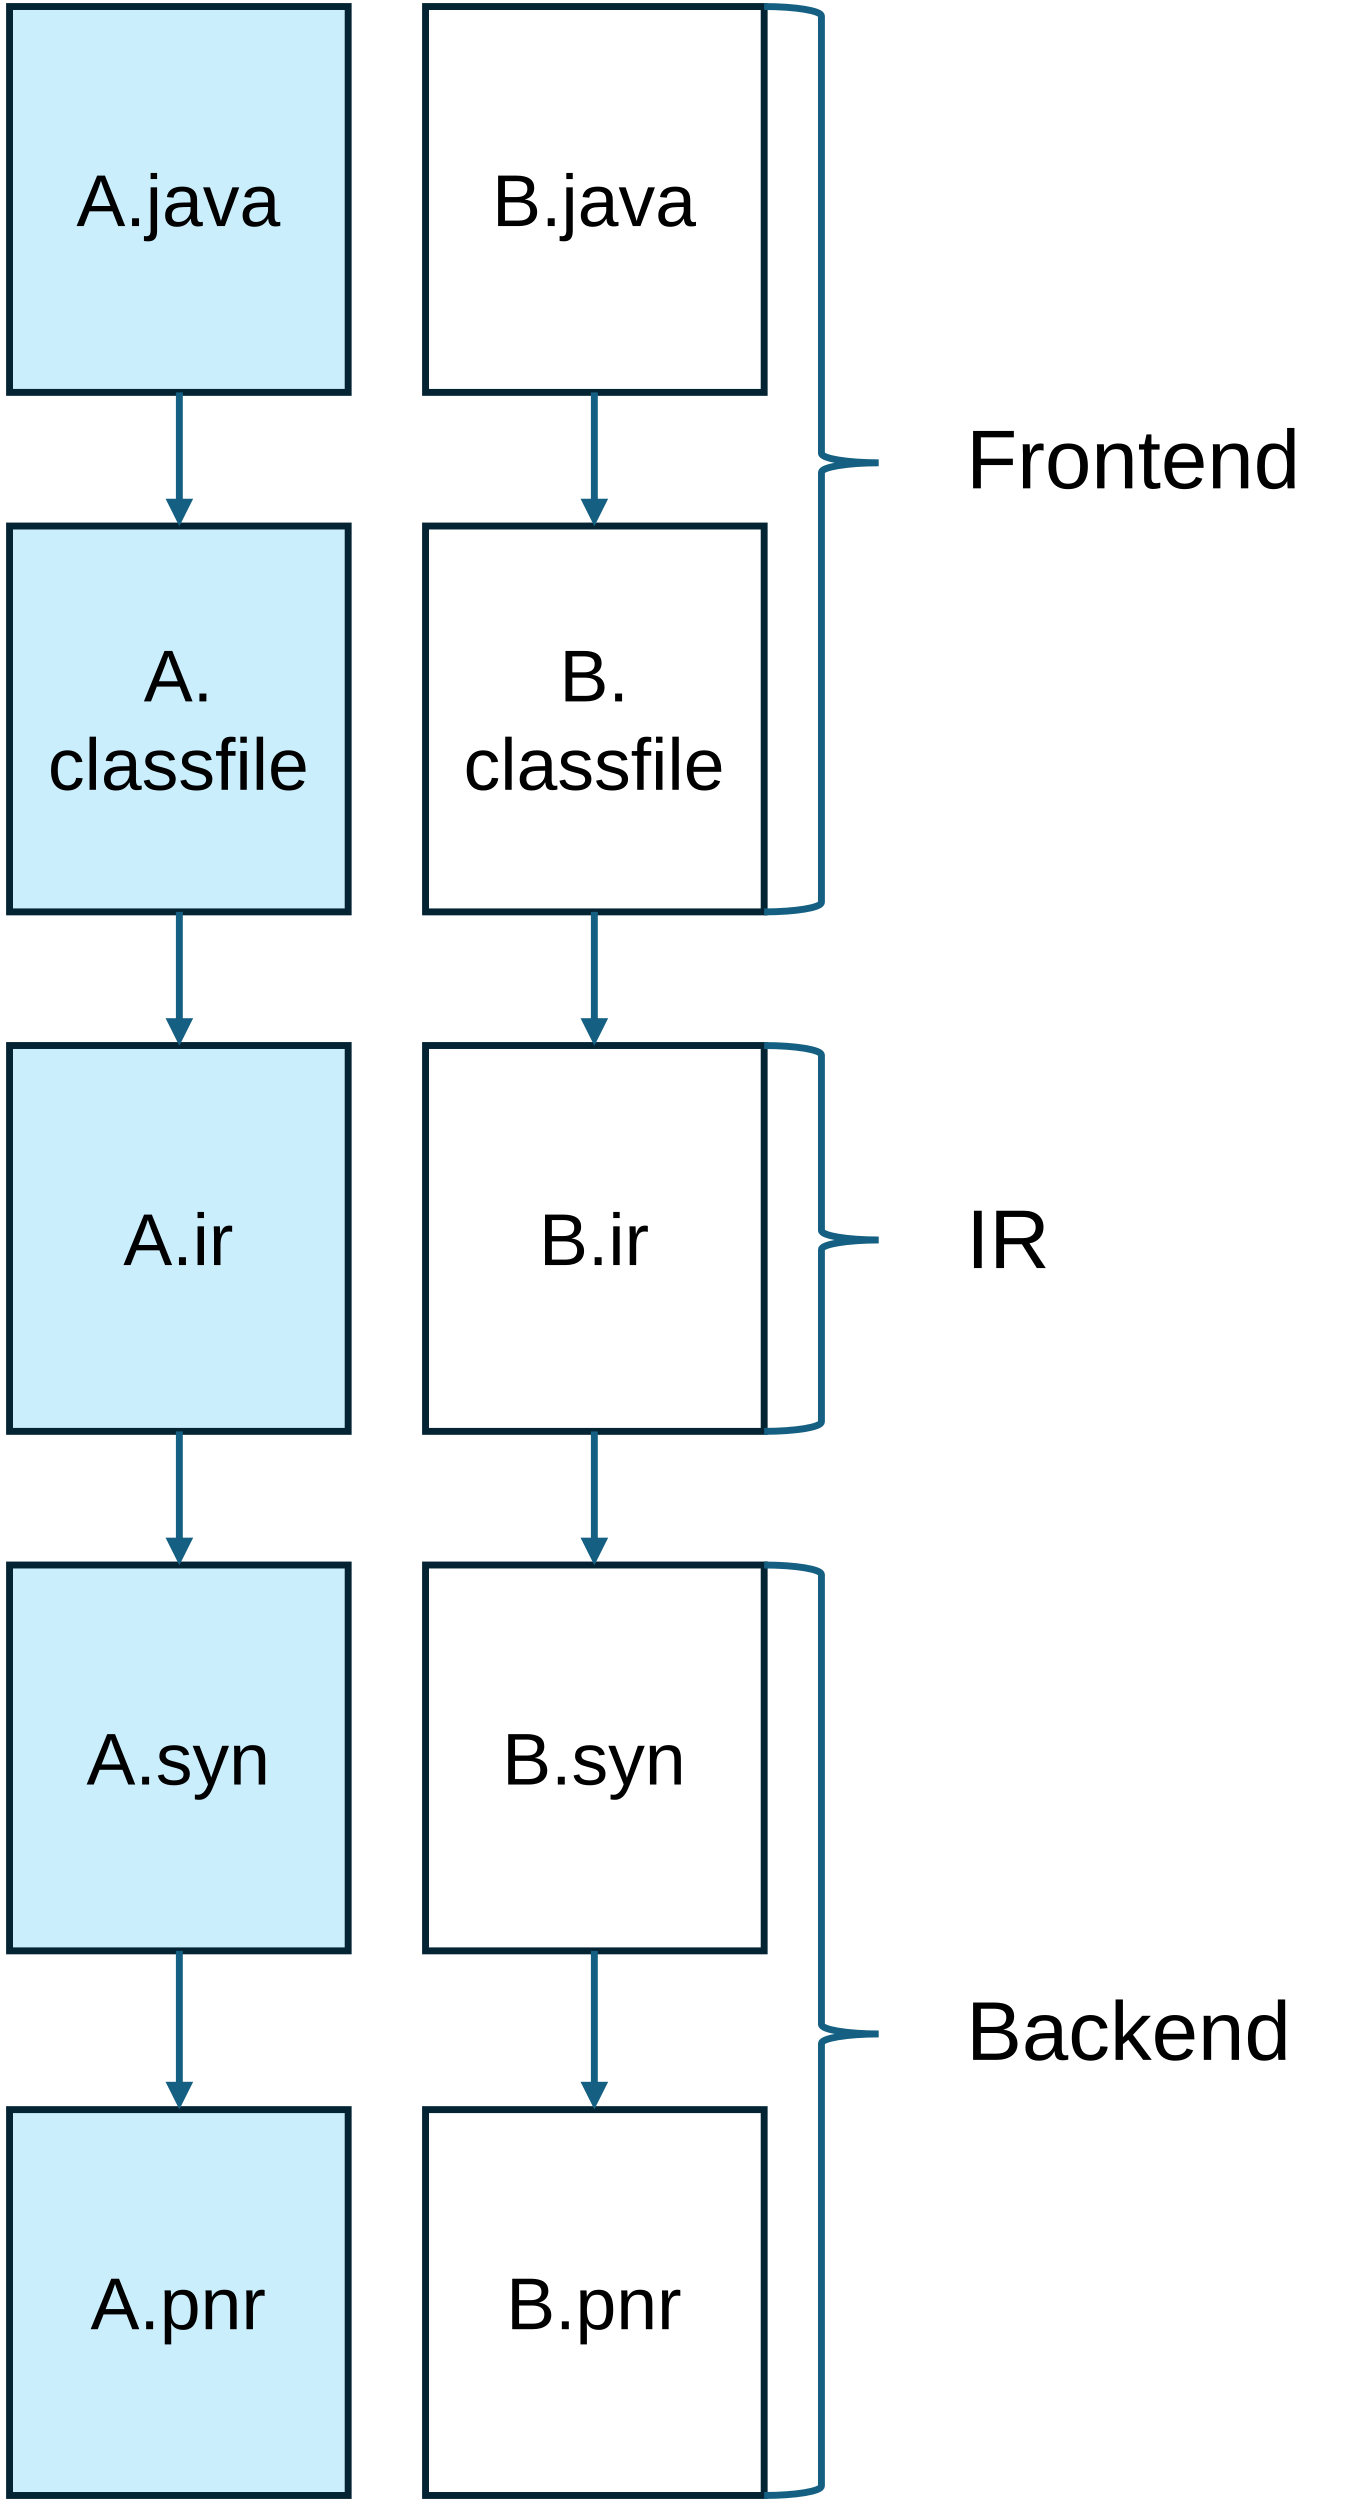
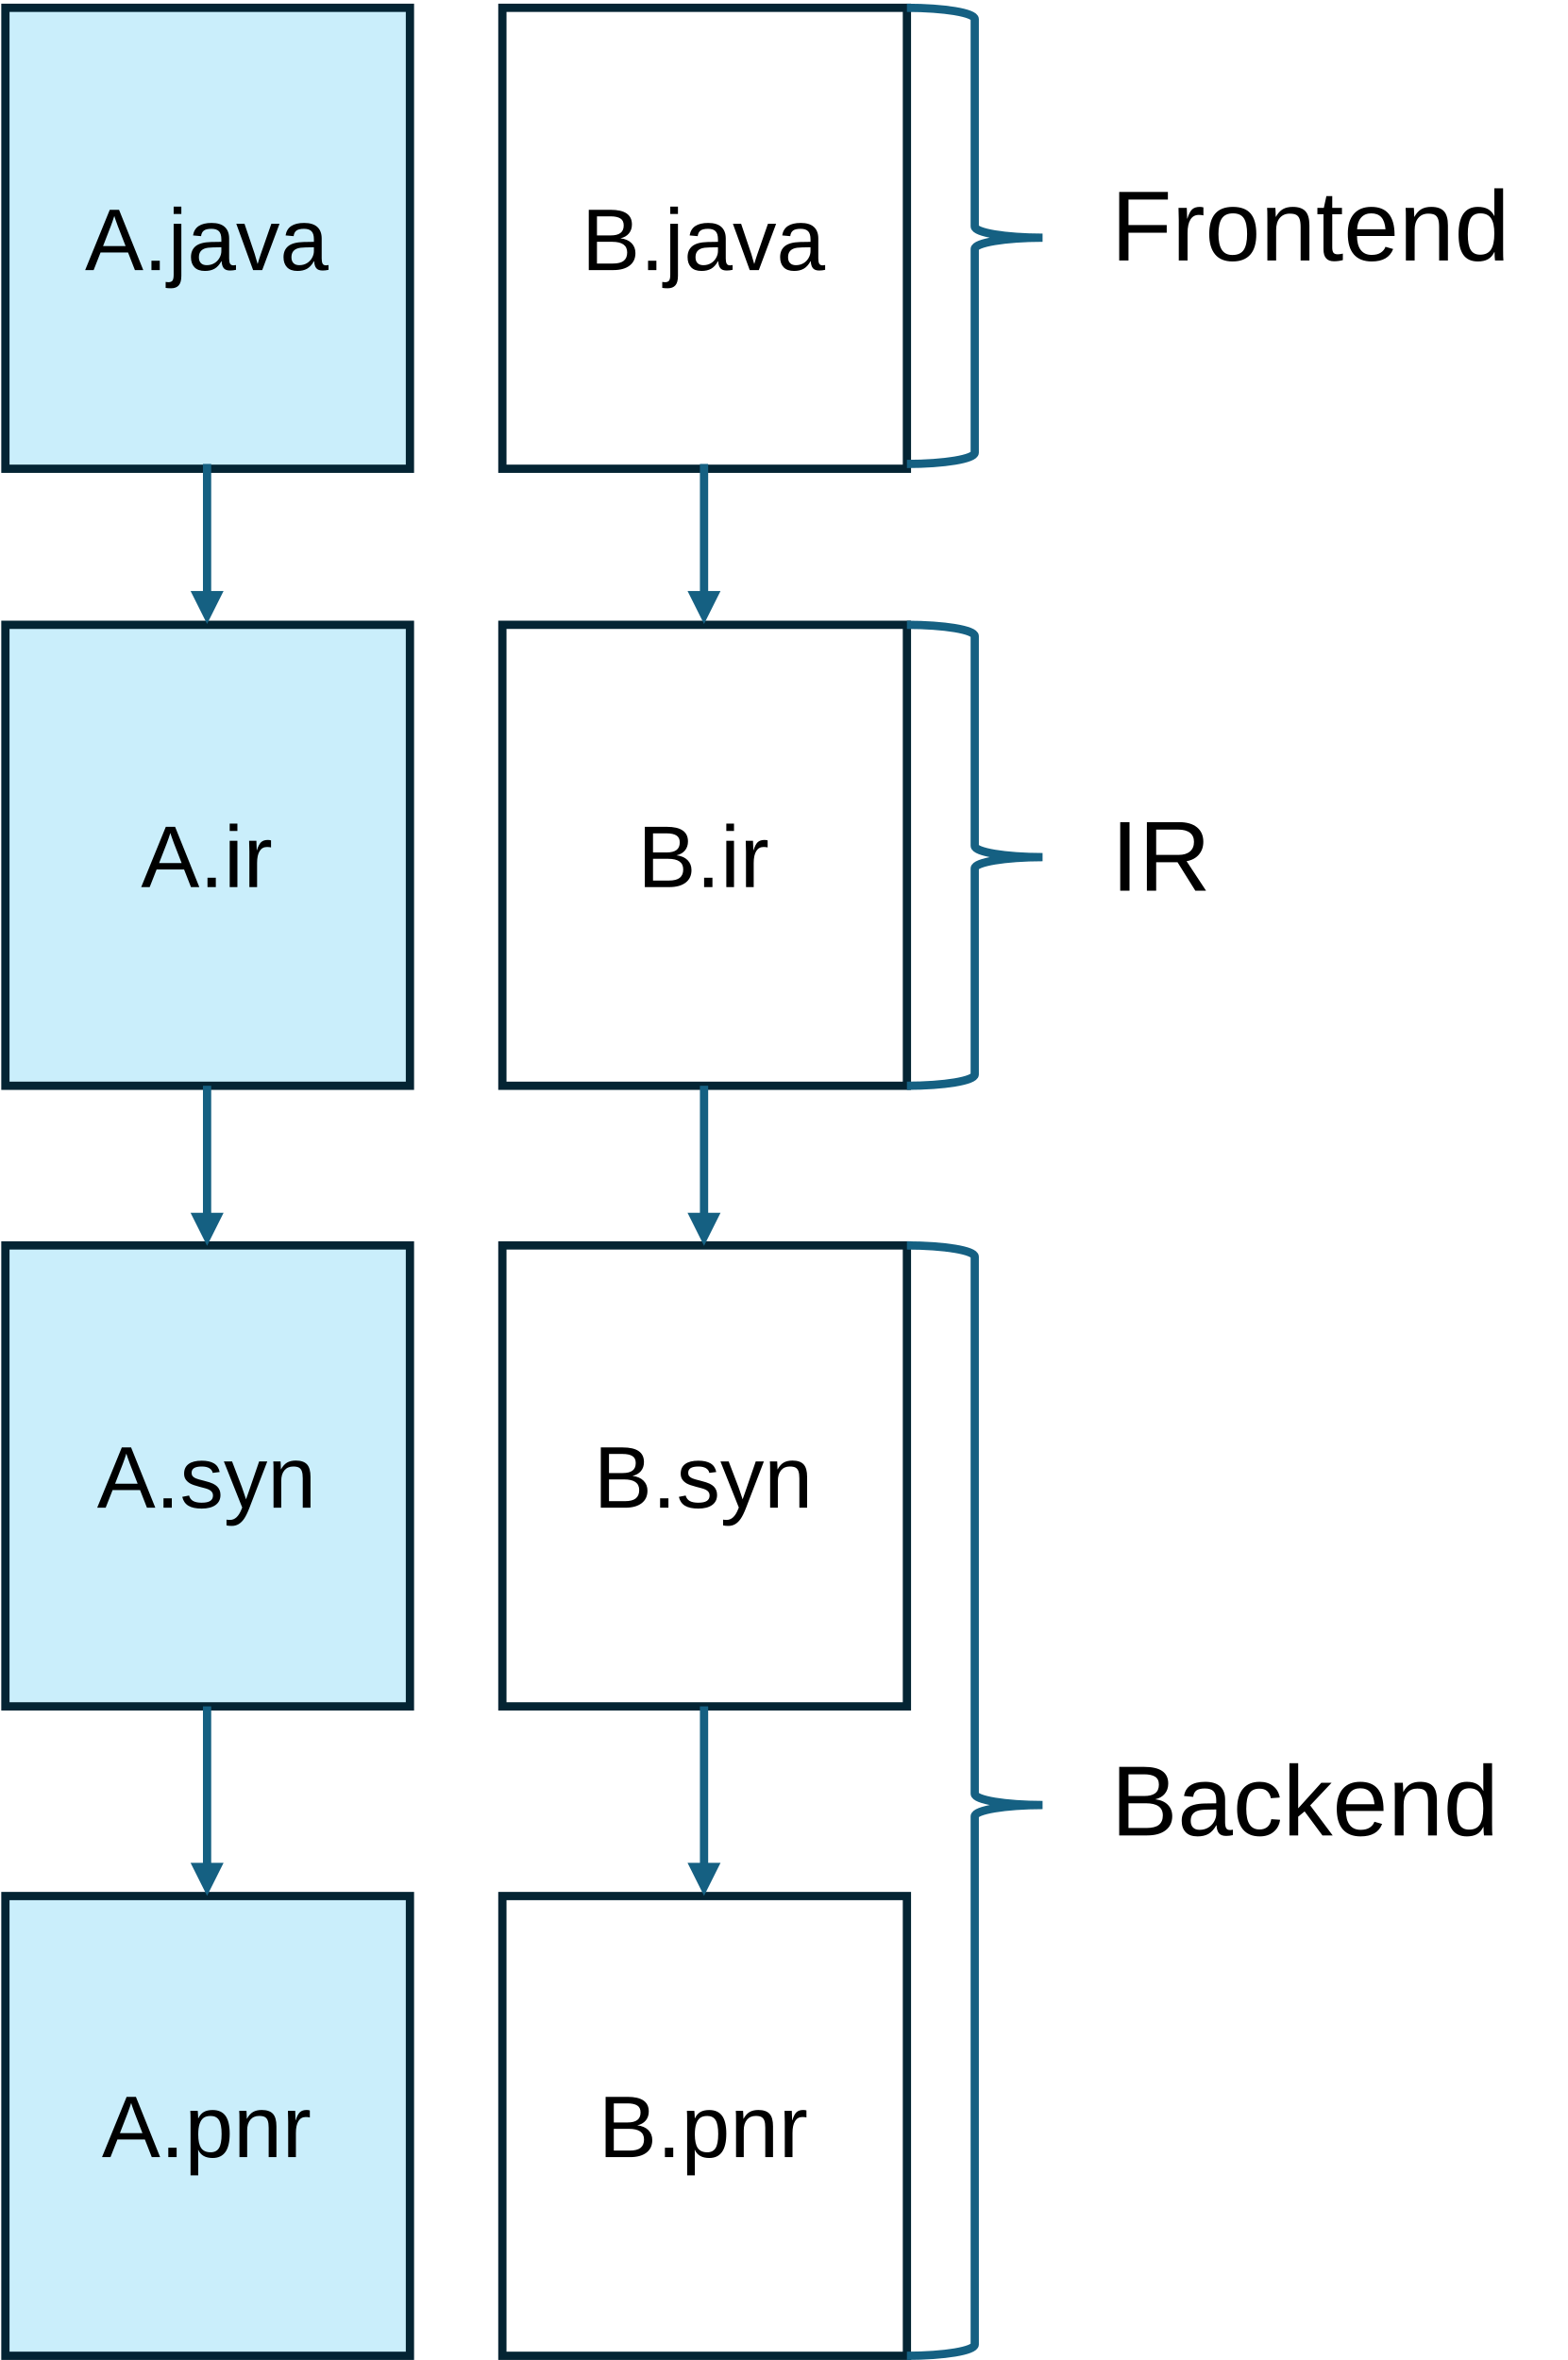
- <svg xmlns="http://www.w3.org/2000/svg" width="1343" height="2488" xml:space="preserve" overflow="hidden">
-   <g transform="translate(-2259 119)">
+ <svg xmlns="http://www.w3.org/2000/svg" width="1306" height="1966" xml:space="preserve" overflow="hidden">
+   <g transform="translate(-2452 -307)">
    <g>
-       <rect x="2268.5" y="-112.5" width="337" height="384" stroke="#042433" stroke-width="6.875" stroke-linecap="butt" stroke-linejoin="miter" stroke-miterlimit="8" stroke-opacity="1" fill="#CAEEFB" fill-opacity="1" />
-       <text fill="#000000" fill-opacity="1" font-family="Arial,Arial_MSFontService,sans-serif" font-style="normal" font-variant="normal" font-weight="400" font-stretch="normal" font-size="73" text-anchor="start" direction="ltr" writing-mode="lr-tb" unicode-bidi="normal" text-decoration="none" transform="matrix(1 0 0 1 2335.05 106)">A.java</text>
-       <rect x="2682.5" y="-112.5" width="337" height="384" stroke="#042433" stroke-width="6.875" stroke-linecap="butt" stroke-linejoin="miter" stroke-miterlimit="8" stroke-opacity="1" fill="none" />
-       <text fill="#000000" fill-opacity="1" font-family="Arial,Arial_MSFontService,sans-serif" font-style="normal" font-variant="normal" font-weight="400" font-stretch="normal" font-size="73" text-anchor="start" direction="ltr" writing-mode="lr-tb" unicode-bidi="normal" text-decoration="none" transform="matrix(1 0 0 1 2748.74 106)">B.java</text>
-       <rect x="2268.5" y="404.5" width="337" height="384" stroke="#042433" stroke-width="6.875" stroke-linecap="butt" stroke-linejoin="miter" stroke-miterlimit="8" stroke-opacity="1" fill="#CAEEFB" fill-opacity="1" />
-       <text fill="#000000" fill-opacity="1" font-family="Arial,Arial_MSFontService,sans-serif" font-style="normal" font-variant="normal" font-weight="400" font-stretch="normal" font-size="73" text-anchor="start" direction="ltr" writing-mode="lr-tb" unicode-bidi="normal" text-decoration="none" transform="matrix(1 0 0 1 2402.09 579)">A.</text>
-       <text fill="#000000" fill-opacity="1" font-family="Arial,Arial_MSFontService,sans-serif" font-style="normal" font-variant="normal" font-weight="400" font-stretch="normal" font-size="73" text-anchor="start" direction="ltr" writing-mode="lr-tb" unicode-bidi="normal" text-decoration="none" transform="matrix(1 0 0 1 2306.69 667)">classfile</text>
-       <rect x="2682.5" y="404.5" width="337" height="384" stroke="#042433" stroke-width="6.875" stroke-linecap="butt" stroke-linejoin="miter" stroke-miterlimit="8" stroke-opacity="1" fill="none" />
-       <text fill="#000000" fill-opacity="1" font-family="Arial,Arial_MSFontService,sans-serif" font-style="normal" font-variant="normal" font-weight="400" font-stretch="normal" font-size="73" text-anchor="start" direction="ltr" writing-mode="lr-tb" unicode-bidi="normal" text-decoration="none" transform="matrix(1 0 0 1 2815.78 579)">B.</text>
-       <text fill="#000000" fill-opacity="1" font-family="Arial,Arial_MSFontService,sans-serif" font-style="normal" font-variant="normal" font-weight="400" font-stretch="normal" font-size="73" text-anchor="start" direction="ltr" writing-mode="lr-tb" unicode-bidi="normal" text-decoration="none" transform="matrix(1 0 0 1 2720.38 667)">classfile</text>
-       <rect x="2268.5" y="921.5" width="337" height="384" stroke="#042433" stroke-width="6.875" stroke-linecap="butt" stroke-linejoin="miter" stroke-miterlimit="8" stroke-opacity="1" fill="#CAEEFB" fill-opacity="1" />
-       <text fill="#000000" fill-opacity="1" font-family="Arial,Arial_MSFontService,sans-serif" font-style="normal" font-variant="normal" font-weight="400" font-stretch="normal" font-size="73" text-anchor="start" direction="ltr" writing-mode="lr-tb" unicode-bidi="normal" text-decoration="none" transform="matrix(1 0 0 1 2381.74 1140)">A.ir</text>
-       <rect x="2682.5" y="921.5" width="337" height="384" stroke="#042433" stroke-width="6.875" stroke-linecap="butt" stroke-linejoin="miter" stroke-miterlimit="8" stroke-opacity="1" fill="none" />
-       <text fill="#000000" fill-opacity="1" font-family="Arial,Arial_MSFontService,sans-serif" font-style="normal" font-variant="normal" font-weight="400" font-stretch="normal" font-size="73" text-anchor="start" direction="ltr" writing-mode="lr-tb" unicode-bidi="normal" text-decoration="none" transform="matrix(1 0 0 1 2795.43 1140)">B.ir</text>
-       <rect x="2268.5" y="1438.5" width="337" height="384" stroke="#042433" stroke-width="6.875" stroke-linecap="butt" stroke-linejoin="miter" stroke-miterlimit="8" stroke-opacity="1" fill="#CAEEFB" fill-opacity="1" />
-       <text fill="#000000" fill-opacity="1" font-family="Arial,Arial_MSFontService,sans-serif" font-style="normal" font-variant="normal" font-weight="400" font-stretch="normal" font-size="73" text-anchor="start" direction="ltr" writing-mode="lr-tb" unicode-bidi="normal" text-decoration="none" transform="matrix(1 0 0 1 2345.07 1657)">A.syn</text>
-       <rect x="2682.5" y="1438.5" width="337" height="384" stroke="#042433" stroke-width="6.875" stroke-linecap="butt" stroke-linejoin="miter" stroke-miterlimit="8" stroke-opacity="1" fill="none" />
-       <text fill="#000000" fill-opacity="1" font-family="Arial,Arial_MSFontService,sans-serif" font-style="normal" font-variant="normal" font-weight="400" font-stretch="normal" font-size="73" text-anchor="start" direction="ltr" writing-mode="lr-tb" unicode-bidi="normal" text-decoration="none" transform="matrix(1 0 0 1 2758.77 1657)">B.syn</text>
-       <path d="M2440.94 271.5 2440.94 381.898 2434.06 381.898 2434.06 271.5ZM2451.25 377.315 2437.5 404.815 2423.75 377.315Z" fill="#156082" fill-rule="nonzero" fill-opacity="1" />
-       <path d="M2853.94 271.5 2853.94 381.898 2847.06 381.898 2847.06 271.5ZM2864.25 377.315 2850.5 404.815 2836.75 377.315Z" fill="#156082" fill-rule="nonzero" fill-opacity="1" />
-       <path d="M2440.94 788.5 2440.94 898.899 2434.06 898.899 2434.06 788.5ZM2451.25 894.315 2437.5 921.815 2423.75 894.316Z" fill="#156082" fill-rule="nonzero" fill-opacity="1" />
-       <path d="M2853.94 788.5 2853.94 898.899 2847.06 898.899 2847.06 788.5ZM2864.25 894.315 2850.5 921.815 2836.75 894.316Z" fill="#156082" fill-rule="nonzero" fill-opacity="1" />
-       <path d="M2853.94 1305.5 2853.94 1415.9 2847.06 1415.9 2847.06 1305.5ZM2864.25 1411.32 2850.5 1438.82 2836.75 1411.32Z" fill="#156082" fill-rule="nonzero" fill-opacity="1" />
-       <path d="M2440.94 1305.5 2440.94 1415.9 2434.06 1415.9 2434.06 1305.5ZM2451.25 1411.32 2437.5 1438.82 2423.75 1411.32Z" fill="#156082" fill-rule="nonzero" fill-opacity="1" />
-       <rect x="2268.5" y="1980.5" width="337" height="384" stroke="#042433" stroke-width="6.875" stroke-linecap="butt" stroke-linejoin="miter" stroke-miterlimit="8" stroke-opacity="1" fill="#CAEEFB" fill-opacity="1" />
-       <text fill="#000000" fill-opacity="1" font-family="Arial,Arial_MSFontService,sans-serif" font-style="normal" font-variant="normal" font-weight="400" font-stretch="normal" font-size="73" text-anchor="start" direction="ltr" writing-mode="lr-tb" unicode-bidi="normal" text-decoration="none" transform="matrix(1 0 0 1 2349.08 2199)">A.pnr</text>
-       <rect x="2682.5" y="1980.5" width="337" height="384" stroke="#042433" stroke-width="6.875" stroke-linecap="butt" stroke-linejoin="miter" stroke-miterlimit="8" stroke-opacity="1" fill="none" />
-       <text fill="#000000" fill-opacity="1" font-family="Arial,Arial_MSFontService,sans-serif" font-style="normal" font-variant="normal" font-weight="400" font-stretch="normal" font-size="73" text-anchor="start" direction="ltr" writing-mode="lr-tb" unicode-bidi="normal" text-decoration="none" transform="matrix(1 0 0 1 2762.78 2199)">B.pnr</text>
-       <path d="M2853.94 1822.5 2853.94 1957.41 2847.06 1957.41 2847.06 1822.5ZM2864.25 1952.83 2850.5 1980.33 2836.75 1952.83Z" fill="#156082" fill-rule="nonzero" fill-opacity="1" />
-       <path d="M2440.94 1822.5 2440.94 1957.41 2434.06 1957.41 2434.06 1822.5ZM2451.25 1952.83 2437.5 1980.33 2423.75 1952.83Z" fill="#156082" fill-rule="nonzero" fill-opacity="1" />
-       <path d="M3019.5-112.5C3050.98-112.5 3076.5-108.247 3076.5-103L3076.5 332.086C3076.5 337.333 3102.02 341.586 3133.5 341.586 3102.02 341.586 3076.5 345.839 3076.5 351.085L3076.5 779C3076.5 784.247 3050.98 788.5 3019.5 788.5" stroke="#156082" stroke-width="6.875" stroke-linecap="butt" stroke-linejoin="miter" stroke-miterlimit="8" stroke-opacity="1" fill="none" fill-rule="evenodd" />
-       <text fill="#000000" fill-opacity="1" font-family="Arial,Arial_MSFontService,sans-serif" font-style="normal" font-variant="normal" font-weight="400" font-stretch="normal" font-size="83" text-anchor="start" direction="ltr" writing-mode="lr-tb" unicode-bidi="normal" text-decoration="none" transform="matrix(1 0 0 1 3220.61 1931)">Backend</text>
-       <path d="M3019.5 921.5C3050.98 921.5 3076.5 925.753 3076.5 931L3076.5 1105.53C3076.5 1110.78 3102.02 1115.03 3133.5 1115.03 3102.02 1115.03 3076.5 1119.28 3076.5 1124.53L3076.5 1296C3076.5 1301.25 3050.98 1305.5 3019.5 1305.5" stroke="#156082" stroke-width="6.875" stroke-linecap="butt" stroke-linejoin="miter" stroke-miterlimit="8" stroke-opacity="1" fill="none" fill-rule="evenodd" />
-       <text fill="#000000" fill-opacity="1" font-family="Arial,Arial_MSFontService,sans-serif" font-style="normal" font-variant="normal" font-weight="400" font-stretch="normal" font-size="83" text-anchor="start" direction="ltr" writing-mode="lr-tb" unicode-bidi="normal" text-decoration="none" transform="matrix(1 0 0 1 3220.61 1143)">IR</text>
-       <path d="M3019.5 1438.5C3050.98 1438.5 3076.5 1442.75 3076.5 1448L3076.5 1895.69C3076.5 1900.93 3102.02 1905.19 3133.5 1905.19 3102.02 1905.19 3076.5 1909.44 3076.5 1914.69L3076.5 2355C3076.5 2360.25 3050.98 2364.5 3019.5 2364.5" stroke="#156082" stroke-width="6.875" stroke-linecap="butt" stroke-linejoin="miter" stroke-miterlimit="8" stroke-opacity="1" fill="none" fill-rule="evenodd" />
-       <text fill="#000000" fill-opacity="1" font-family="Arial,Arial_MSFontService,sans-serif" font-style="normal" font-variant="normal" font-weight="400" font-stretch="normal" font-size="83" text-anchor="start" direction="ltr" writing-mode="lr-tb" unicode-bidi="normal" text-decoration="none" transform="matrix(1 0 0 1 3220.61 367)">Frontend</text>
+       <rect x="2456.5" y="313.5" width="337" height="384" stroke="#042433" stroke-width="6.875" stroke-linecap="butt" stroke-linejoin="miter" stroke-miterlimit="8" stroke-opacity="1" fill="#CAEEFB" fill-opacity="1" />
+       <text fill="#000000" fill-opacity="1" font-family="Arial,Arial_MSFontService,sans-serif" font-style="normal" font-variant="normal" font-weight="400" font-stretch="normal" font-size="73" text-anchor="start" direction="ltr" writing-mode="lr-tb" unicode-bidi="normal" text-decoration="none" transform="matrix(1 0 0 1 2522.8 532)">A.java</text>
+       <rect x="2870.5" y="313.5" width="337" height="384" stroke="#042433" stroke-width="6.875" stroke-linecap="butt" stroke-linejoin="miter" stroke-miterlimit="8" stroke-opacity="1" fill="none" />
+       <text fill="#000000" fill-opacity="1" font-family="Arial,Arial_MSFontService,sans-serif" font-style="normal" font-variant="normal" font-weight="400" font-stretch="normal" font-size="73" text-anchor="start" direction="ltr" writing-mode="lr-tb" unicode-bidi="normal" text-decoration="none" transform="matrix(1 0 0 1 2936.5 532)">B.java</text>
+       <rect x="2456.5" y="827.5" width="337" height="384" stroke="#042433" stroke-width="6.875" stroke-linecap="butt" stroke-linejoin="miter" stroke-miterlimit="8" stroke-opacity="1" fill="#CAEEFB" fill-opacity="1" />
+       <text fill="#000000" fill-opacity="1" font-family="Arial,Arial_MSFontService,sans-serif" font-style="normal" font-variant="normal" font-weight="400" font-stretch="normal" font-size="73" text-anchor="start" direction="ltr" writing-mode="lr-tb" unicode-bidi="normal" text-decoration="none" transform="matrix(1 0 0 1 2569.49 1046)">A.ir</text>
+       <rect x="2870.5" y="827.5" width="337" height="384" stroke="#042433" stroke-width="6.875" stroke-linecap="butt" stroke-linejoin="miter" stroke-miterlimit="8" stroke-opacity="1" fill="none" />
+       <text fill="#000000" fill-opacity="1" font-family="Arial,Arial_MSFontService,sans-serif" font-style="normal" font-variant="normal" font-weight="400" font-stretch="normal" font-size="73" text-anchor="start" direction="ltr" writing-mode="lr-tb" unicode-bidi="normal" text-decoration="none" transform="matrix(1 0 0 1 2983.19 1046)">B.ir</text>
+       <rect x="2456.5" y="1344.5" width="337" height="384" stroke="#042433" stroke-width="6.875" stroke-linecap="butt" stroke-linejoin="miter" stroke-miterlimit="8" stroke-opacity="1" fill="#CAEEFB" fill-opacity="1" />
+       <text fill="#000000" fill-opacity="1" font-family="Arial,Arial_MSFontService,sans-serif" font-style="normal" font-variant="normal" font-weight="400" font-stretch="normal" font-size="73" text-anchor="start" direction="ltr" writing-mode="lr-tb" unicode-bidi="normal" text-decoration="none" transform="matrix(1 0 0 1 2532.83 1563)">A.syn</text>
+       <rect x="2870.5" y="1344.5" width="337" height="384" stroke="#042433" stroke-width="6.875" stroke-linecap="butt" stroke-linejoin="miter" stroke-miterlimit="8" stroke-opacity="1" fill="none" />
+       <text fill="#000000" fill-opacity="1" font-family="Arial,Arial_MSFontService,sans-serif" font-style="normal" font-variant="normal" font-weight="400" font-stretch="normal" font-size="73" text-anchor="start" direction="ltr" writing-mode="lr-tb" unicode-bidi="normal" text-decoration="none" transform="matrix(1 0 0 1 2946.52 1563)">B.syn</text>
+       <path d="M2627.94 693.5 2627.94 803.899 2621.06 803.899 2621.06 693.5ZM2638.25 799.315 2624.5 826.815 2610.75 799.315Z" fill="#156082" fill-rule="nonzero" fill-opacity="1" />
+       <path d="M3041.94 693.5 3041.94 803.899 3035.06 803.899 3035.06 693.5ZM3052.25 799.315 3038.5 826.815 3024.75 799.315Z" fill="#156082" fill-rule="nonzero" fill-opacity="1" />
+       <path d="M3041.94 1211.5 3041.94 1321.9 3035.06 1321.9 3035.06 1211.5ZM3052.25 1317.32 3038.5 1344.82 3024.75 1317.32Z" fill="#156082" fill-rule="nonzero" fill-opacity="1" />
+       <path d="M2627.94 1211.5 2627.94 1321.9 2621.06 1321.9 2621.06 1211.5ZM2638.25 1317.32 2624.5 1344.82 2610.75 1317.32Z" fill="#156082" fill-rule="nonzero" fill-opacity="1" />
+       <rect x="2456.5" y="1886.5" width="337" height="383" stroke="#042433" stroke-width="6.875" stroke-linecap="butt" stroke-linejoin="miter" stroke-miterlimit="8" stroke-opacity="1" fill="#CAEEFB" fill-opacity="1" />
+       <text fill="#000000" fill-opacity="1" font-family="Arial,Arial_MSFontService,sans-serif" font-style="normal" font-variant="normal" font-weight="400" font-stretch="normal" font-size="73" text-anchor="start" direction="ltr" writing-mode="lr-tb" unicode-bidi="normal" text-decoration="none" transform="matrix(1 0 0 1 2536.84 2104)">A.pnr</text>
+       <rect x="2870.5" y="1886.5" width="337" height="383" stroke="#042433" stroke-width="6.875" stroke-linecap="butt" stroke-linejoin="miter" stroke-miterlimit="8" stroke-opacity="1" fill="none" />
+       <text fill="#000000" fill-opacity="1" font-family="Arial,Arial_MSFontService,sans-serif" font-style="normal" font-variant="normal" font-weight="400" font-stretch="normal" font-size="73" text-anchor="start" direction="ltr" writing-mode="lr-tb" unicode-bidi="normal" text-decoration="none" transform="matrix(1 0 0 1 2950.53 2104)">B.pnr</text>
+       <path d="M3041.94 1728.5 3041.94 1863.41 3035.06 1863.41 3035.06 1728.5ZM3052.25 1858.83 3038.5 1886.33 3024.75 1858.83Z" fill="#156082" fill-rule="nonzero" fill-opacity="1" />
+       <path d="M2627.94 1728.5 2627.94 1863.41 2621.06 1863.41 2621.06 1728.5ZM2638.25 1858.83 2624.5 1886.33 2610.75 1858.83Z" fill="#156082" fill-rule="nonzero" fill-opacity="1" />
+       <path d="M3207.5 313.5C3238.7 313.5 3264 317.716 3264 322.916L3264 495.596C3264 500.797 3289.3 505.013 3320.5 505.013 3289.3 505.013 3264 509.228 3264 514.429L3264 684.083C3264 689.284 3238.7 693.5 3207.5 693.5" stroke="#156082" stroke-width="6.875" stroke-linecap="butt" stroke-linejoin="miter" stroke-miterlimit="8" stroke-opacity="1" fill="none" fill-rule="evenodd" />
+       <text fill="#000000" fill-opacity="1" font-family="Arial,Arial_MSFontService,sans-serif" font-style="normal" font-variant="normal" font-weight="400" font-stretch="normal" font-size="83" text-anchor="start" direction="ltr" writing-mode="lr-tb" unicode-bidi="normal" text-decoration="none" transform="matrix(1 0 0 1 3377.53 1836)">Backend</text>
+       <path d="M3207.5 827.5C3238.7 827.5 3264 831.716 3264 836.916L3264 1011.61C3264 1016.81 3289.3 1021.03 3320.5 1021.03 3289.3 1021.03 3264 1025.24 3264 1030.44L3264 1202.08C3264 1207.28 3238.7 1211.5 3207.5 1211.5" stroke="#156082" stroke-width="6.875" stroke-linecap="butt" stroke-linejoin="miter" stroke-miterlimit="8" stroke-opacity="1" fill="none" fill-rule="evenodd" />
+       <text fill="#000000" fill-opacity="1" font-family="Arial,Arial_MSFontService,sans-serif" font-style="normal" font-variant="normal" font-weight="400" font-stretch="normal" font-size="83" text-anchor="start" direction="ltr" writing-mode="lr-tb" unicode-bidi="normal" text-decoration="none" transform="matrix(1 0 0 1 3377.53 1049)">IR</text>
+       <path d="M3207.5 1344.5C3238.7 1344.5 3264 1348.72 3264 1353.92L3264 1801.27C3264 1806.47 3289.3 1810.68 3320.5 1810.68 3289.3 1810.68 3264 1814.9 3264 1820.1L3264 2260.08C3264 2265.28 3238.7 2269.5 3207.5 2269.5" stroke="#156082" stroke-width="6.875" stroke-linecap="butt" stroke-linejoin="miter" stroke-miterlimit="8" stroke-opacity="1" fill="none" fill-rule="evenodd" />
+       <text fill="#000000" fill-opacity="1" font-family="Arial,Arial_MSFontService,sans-serif" font-style="normal" font-variant="normal" font-weight="400" font-stretch="normal" font-size="83" text-anchor="start" direction="ltr" writing-mode="lr-tb" unicode-bidi="normal" text-decoration="none" transform="matrix(1 0 0 1 3377.53 524)">Frontend</text>
    </g>
  </g>
</svg>
